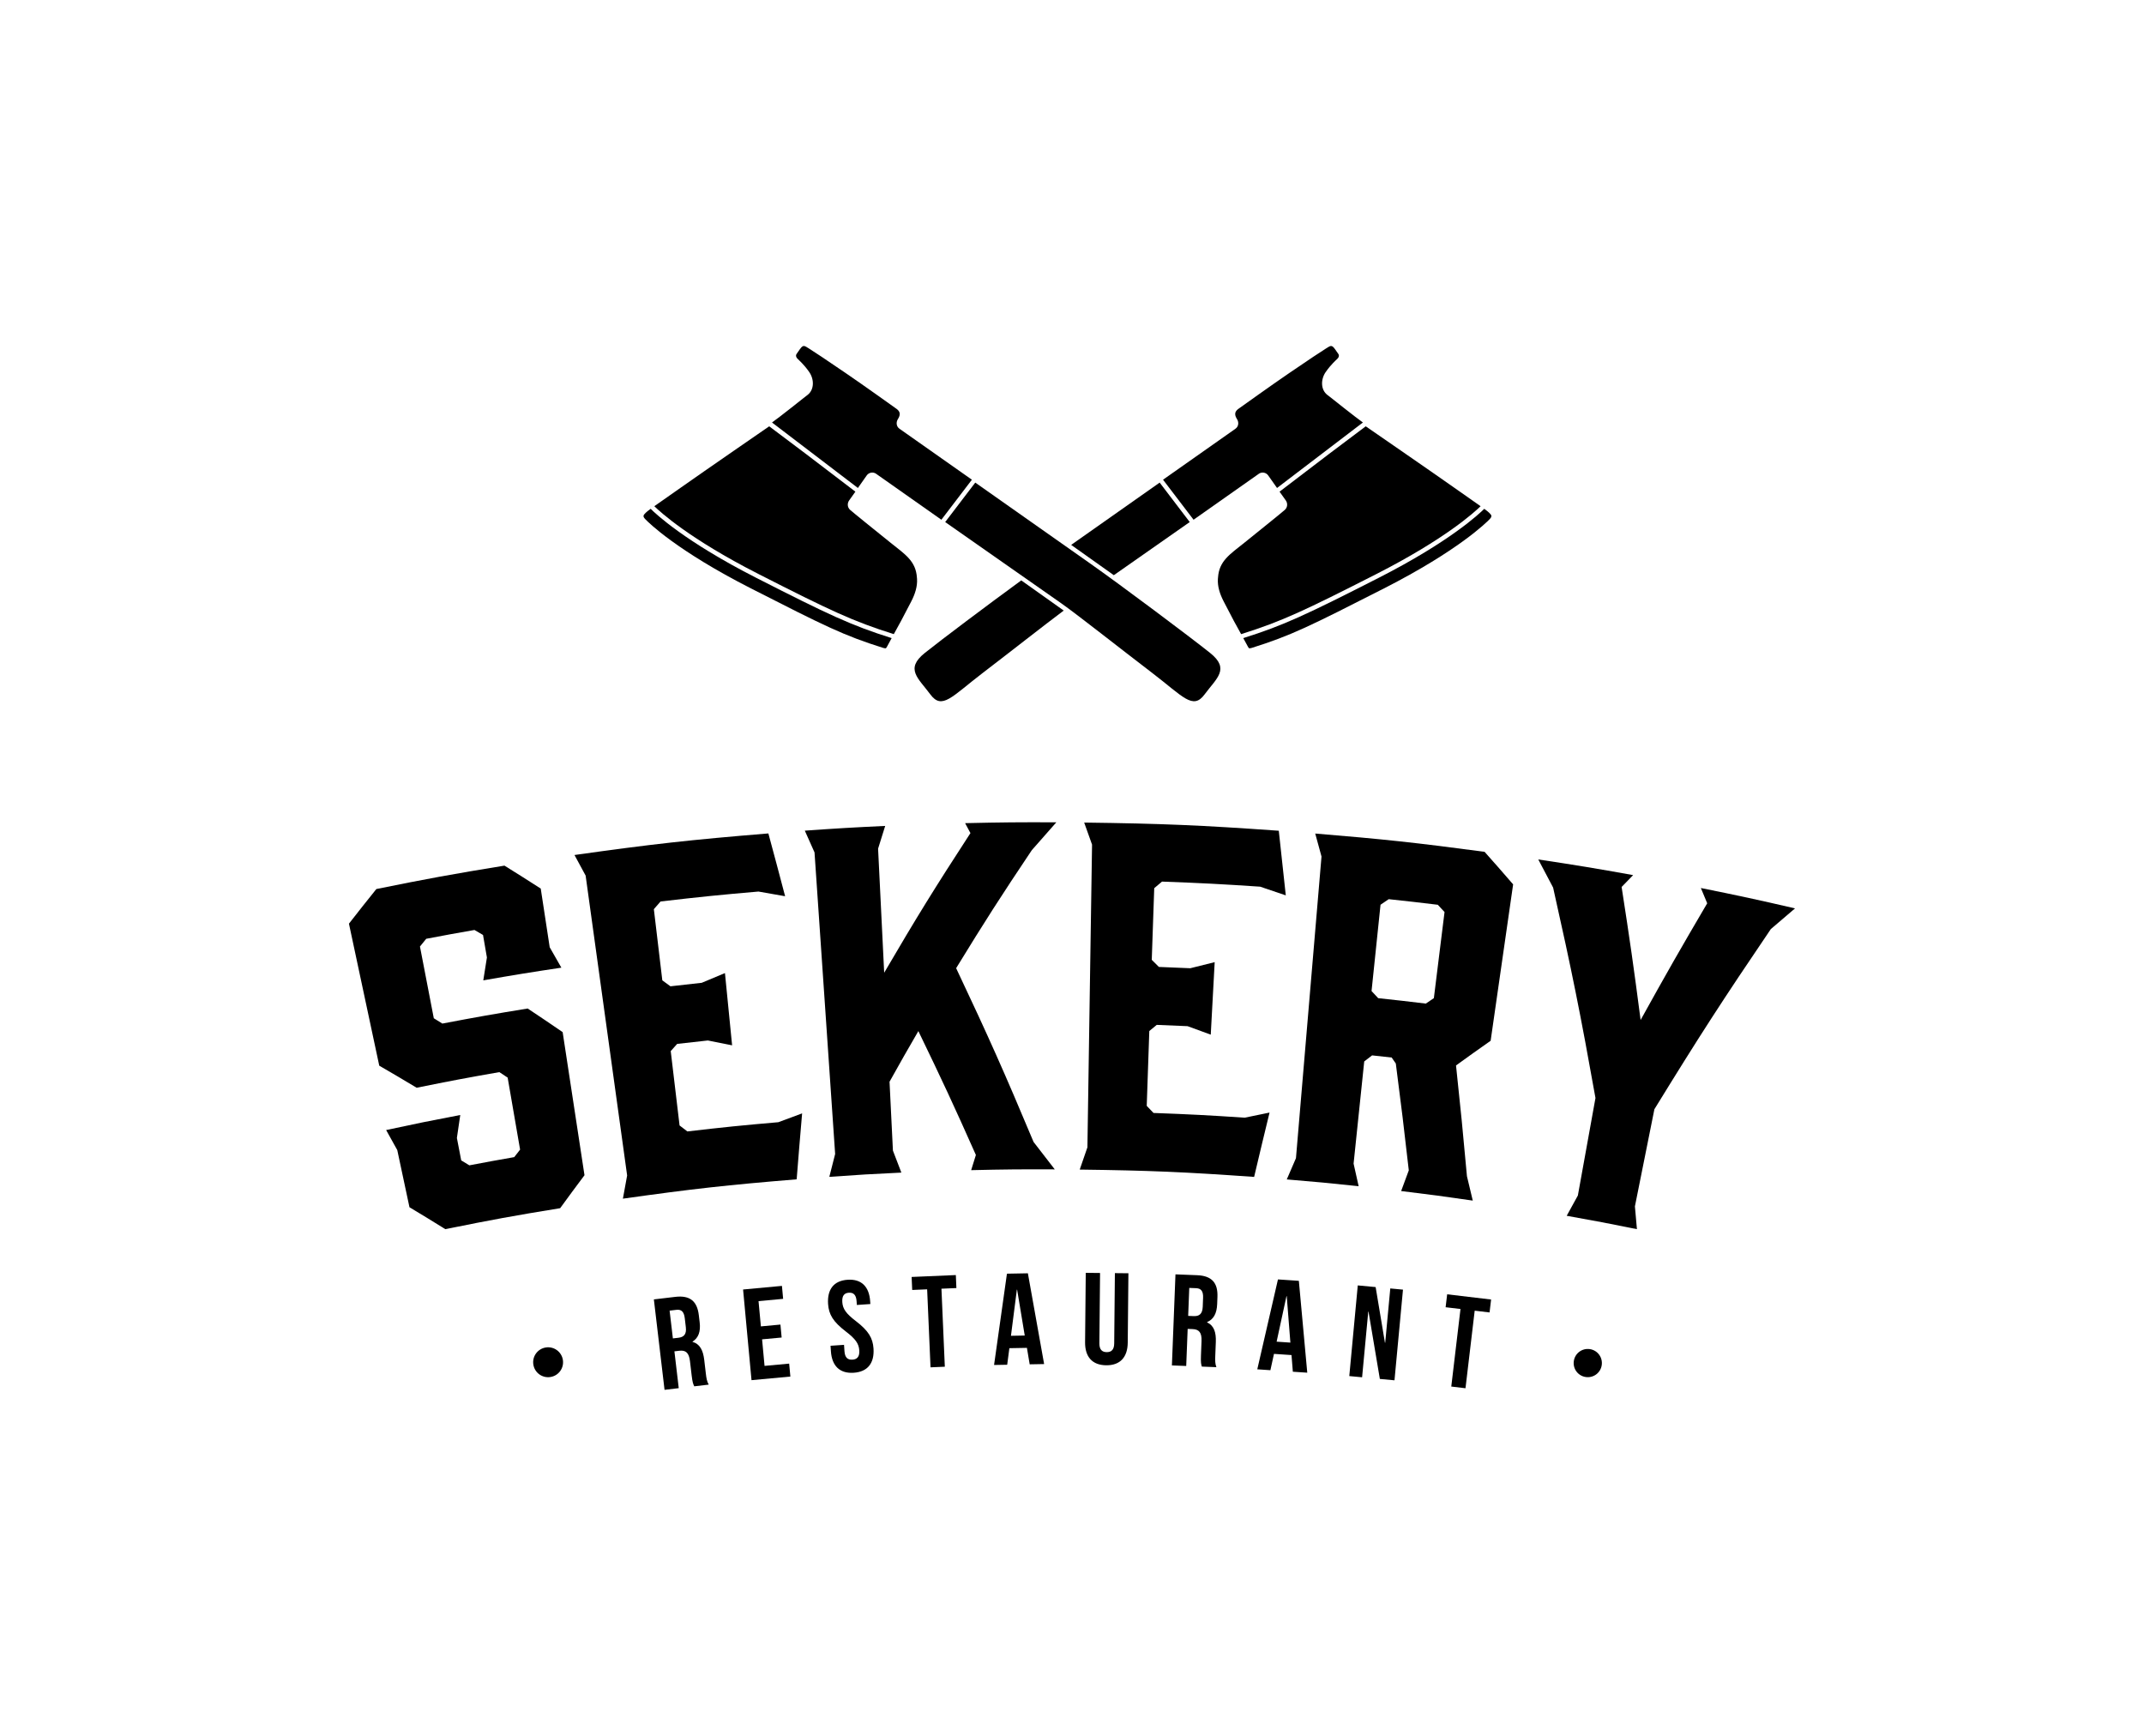
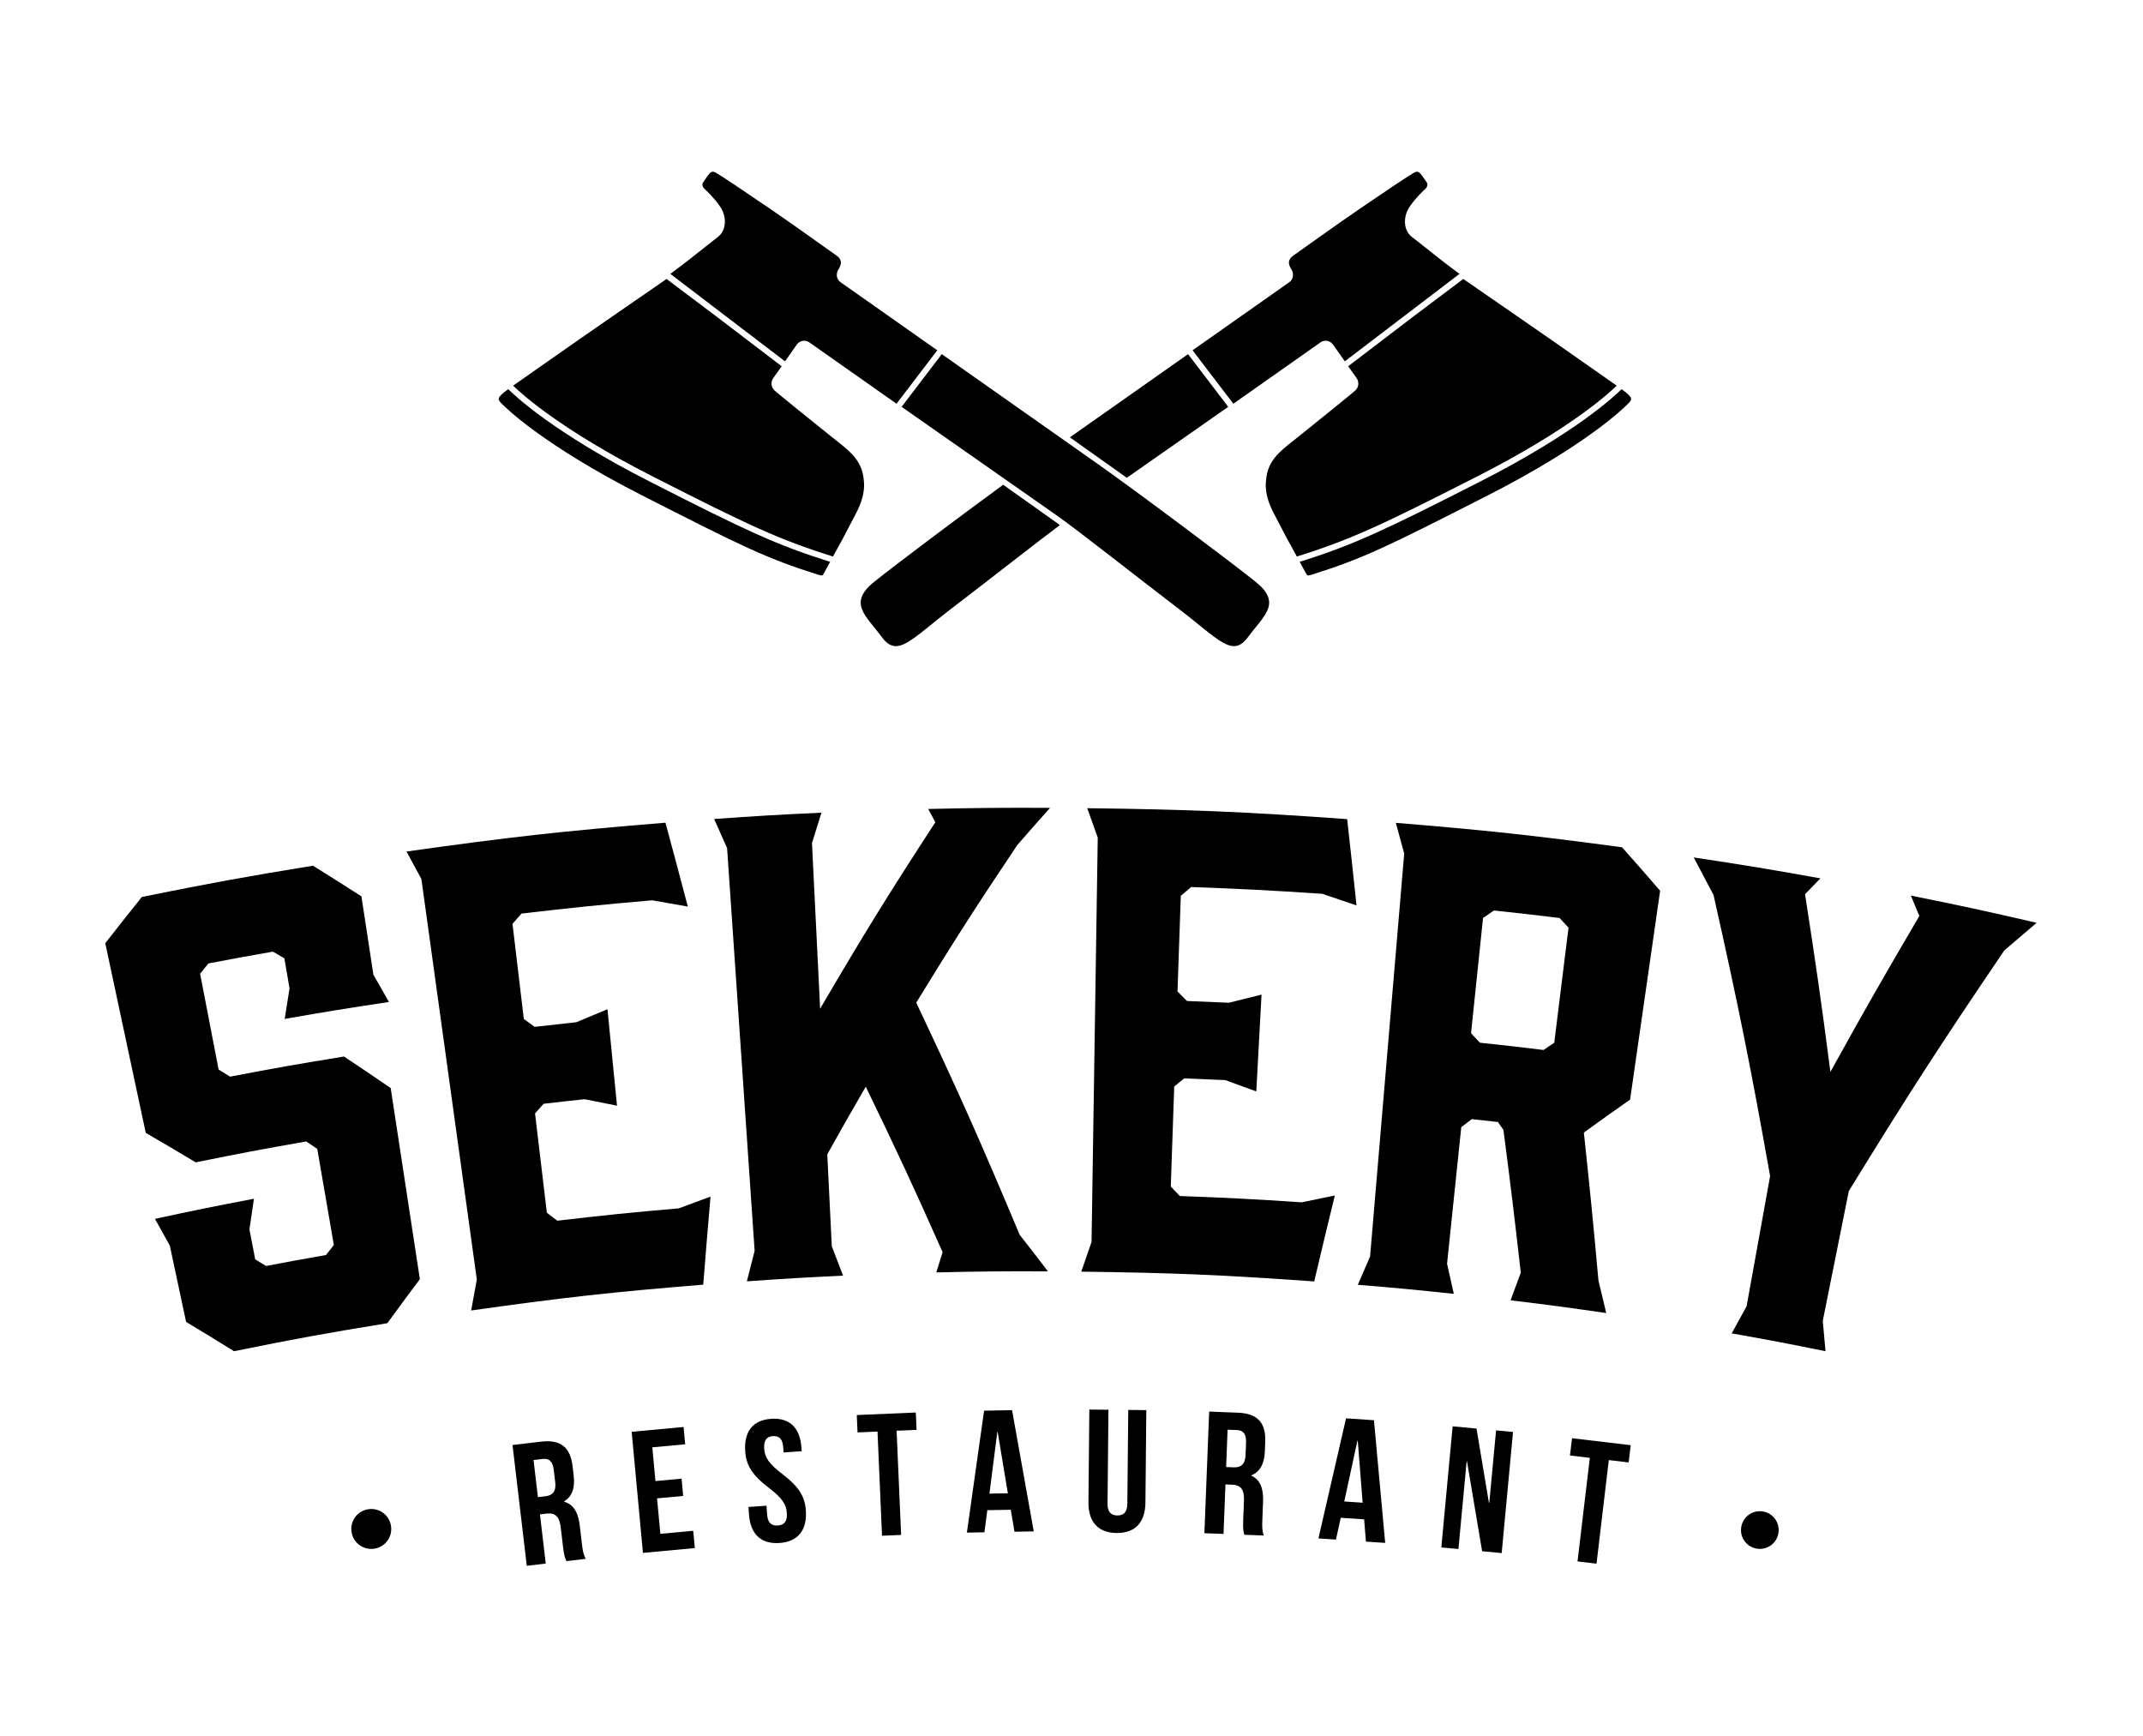
- <svg xmlns="http://www.w3.org/2000/svg" viewBox="0 0 793.707 642.52" height="642.52" width="793.707" xml:space="preserve" id="svg2" version="1.1">
+ <svg xmlns="http://www.w3.org/2000/svg" viewBox="100 100 594 442" height="643" width="794" xml:space="preserve" id="svg2" version="1.1">
  <defs id="defs6" />
  <g transform="matrix(1.333333,0,0,-1.333333,0,642.52)" id="g10">
    <g transform="scale(0.1)" id="g12">
      <path id="path14" style="fill:#000000;fill-opacity:1;fill-rule:nonzero;stroke:none" d="m 3303.29,3369.61 -83.47,109.53 -245.74,-172.94 118.41,-84.09 c 91.58,64.11 204.13,142.8 210.8,147.5" />
      <path id="path16" style="fill:#000000;fill-opacity:1;fill-rule:nonzero;stroke:none" d="m 2567.72,3006.2 c -55.82,-44.67 -17.72,-70.23 15.12,-114.76 32.84,-44.57 59.54,-6.47 146.65,60.02 73.2,55.89 168.51,130.96 223.95,172.42 l -117.91,83.76 c -94.56,-68.98 -223.83,-166.23 -267.81,-201.44" />
      <path id="path18" style="fill:#000000;fill-opacity:1;fill-rule:nonzero;stroke:none" d="m 2406.41,3498.99 c 5.98,8.47 17.72,10.54 26.2,4.59 l 0.25,-0.22 c 12.81,-9 148.63,-104.55 180.88,-127.31 l 84.73,111.12 c -22.44,15.84 -189.89,133.58 -200.91,141.36 -9.76,6.87 -8.99,18.18 -5.84,24.48 3.34,6.39 13.95,19.27 -2.9,31.16 -16.91,11.87 -88.25,63.26 -141.12,99.28 -52.83,36.03 -89.89,60.8 -101.68,67.99 -11.89,7.22 -15.54,11.63 -24.58,-1.33 l 0.52,0.87 c -1.81,-2.66 -10.08,-14.39 -10.08,-14.39 -3.06,-4.38 -1.67,-9.71 2.34,-13.46 4.42,-4.43 18.31,-16.63 31.64,-35.69 l 0.61,-0.87 c 14.39,-20.22 14.8,-49.36 -4.29,-64.05 0,0 -14.66,-11.17 -44.22,-34.82 -23.65,-18.94 -46.4,-35.79 -54.48,-41.7 l 238.5,-181.8 24.43,34.79" />
      <path id="path20" style="fill:#000000;fill-opacity:1;fill-rule:nonzero;stroke:none" d="m 1806.59,3406.35 c -7.04,-5.16 -11.3,-8.48 -13.56,-10.79 -6.88,-6.87 -9.41,-9.78 -1.01,-18.37 8.27,-8.61 86.33,-86.57 293.02,-191.81 206.6,-105.24 257.53,-130.71 367.2,-165.17 8.16,-1.83 7.31,-2.01 11.15,4.56 1.6,2.8 6.35,11.64 12.28,22.66 -112.11,35.27 -175.45,65.16 -375.63,167.15 -198.94,101.29 -280.3,178.6 -293.45,191.77" />
      <path id="path22" style="fill:#000000;fill-opacity:1;fill-rule:nonzero;stroke:none" d="m 2545.83,3215.26 c -2.88,46.25 -32.88,64.64 -73.15,96.92 -40.25,32.32 -104.61,84.24 -112.36,91.26 -7.78,6.95 -8.28,18.21 -2.75,26.07 3.71,5.24 10.28,14.63 17.41,24.49 l -136.52,104.1 -102.76,77.3 c 0,0 -180.3,-124.24 -246.66,-171.04 -34.76,-24.49 -57.48,-40.22 -72.3,-50.76 16.52,-16.18 97.54,-90.63 288.89,-188.08 199.9,-101.78 262.74,-131.43 374.46,-166.56 l 1.57,-0.47 c 6.78,12.63 14.29,26.34 20.1,36.59 l 28.05,53.64 c 11.27,21.61 17.53,42.55 16.36,62.79 l -0.34,3.75" />
      <path id="path24" style="fill:#000000;fill-opacity:1;fill-rule:nonzero;stroke:none" d="m 3359.93,3006.2 c -55.8,44.64 -248.86,189.15 -334.14,249.13 l -317.96,223.81 -83.53,-109.53 c 10.46,-7.35 278.64,-194.82 322.93,-226.04 45.19,-31.79 163.79,-125.63 250.92,-192.11 87.11,-66.49 113.78,-104.59 146.63,-60.02 32.81,44.53 71.02,70.09 15.15,114.76" />
      <path id="path26" style="fill:#000000;fill-opacity:1;fill-rule:nonzero;stroke:none" d="m 3430.06,3628.53 c -11.09,-7.78 -178.48,-125.52 -200.89,-141.36 l 84.74,-111.12 c 32.21,22.76 168,118.31 180.88,127.31 l 0.18,0.22 c 8.53,5.95 20.31,3.88 26.21,-4.59 l 24.51,-34.79 238.42,181.8 c -8.03,5.91 -30.81,22.76 -54.42,41.7 -29.54,23.65 -44.26,34.82 -44.26,34.82 -19.04,14.69 -18.64,43.83 -4.3,64.05 l 0.66,0.87 c 13.27,19.06 27.25,31.26 31.64,35.69 4,3.75 5.37,9.08 2.28,13.46 0,0 -8.24,11.73 -10.07,14.39 l 0.55,-0.87 c -9.06,12.96 -12.73,8.51 -24.59,1.33 -11.85,-7.19 -48.9,-31.96 -101.74,-67.99 -52.78,-36.02 -124.15,-87.41 -141.03,-99.28 -16.9,-11.89 -6.27,-24.77 -2.97,-31.16 3.15,-6.3 3.98,-17.61 -5.8,-24.48" />
      <path id="path28" style="fill:#000000;fill-opacity:1;fill-rule:nonzero;stroke:none" d="m 4134.58,3395.51 c -2.3,2.36 -6.52,5.68 -13.53,10.84 -13.2,-13.17 -94.58,-90.48 -293.44,-191.77 -200.25,-101.99 -263.56,-131.88 -375.67,-167.15 5.93,-11.02 10.69,-19.86 12.29,-22.66 3.86,-6.57 3.01,-6.39 11.17,-4.56 109.65,34.46 160.61,59.93 367.26,165.17 206.61,105.24 284.66,183.2 292.94,191.81 8.38,8.59 5.85,11.5 -1.02,18.32" />
      <path id="path30" style="fill:#000000;fill-opacity:1;fill-rule:nonzero;stroke:none" d="m 4110.91,3413.6 c -14.88,10.54 -37.57,26.27 -72.3,50.76 -66.36,46.8 -246.66,171.04 -246.66,171.04 L 3689.19,3558.1 3552.67,3454 c 7.12,-9.86 13.67,-19.25 17.41,-24.49 5.53,-7.86 5.03,-19.12 -2.76,-26.07 -7.77,-7.02 -72.16,-58.94 -112.38,-91.26 -40.25,-32.28 -70.29,-50.67 -73.12,-96.92 l -0.36,-3.75 c -1.23,-20.24 5.07,-41.18 16.37,-62.79 l 28,-53.64 c 5.87,-10.25 13.31,-23.96 20.13,-36.59 l 1.6,0.47 c 111.64,35.13 174.53,64.78 374.46,166.56 191.28,97.45 272.39,171.9 288.89,188.08" />
      <path id="path32" style="fill:#000000;fill-opacity:1;fill-rule:nonzero;stroke:none" d="m 1515.41,1078.1 c 22.71,3.55 43.85,-11.86 47.42,-34.59 3.55,-22.71 -11.87,-43.85 -34.58,-47.401 -22.72,-3.558 -43.87,11.851 -47.42,34.591 -3.55,22.7 11.87,43.84 34.58,47.4" />
      <path id="path34" style="fill:#000000;fill-opacity:1;fill-rule:nonzero;stroke:none" d="m 1859.14,1180.37 9.12,-77.1 15.43,1.81 c 14.69,1.74 22.91,9.24 20.51,29.35 l -2.91,24.74 c -2.11,17.93 -9.14,25.09 -23.13,23.44 z m 68.47,-210.108 c -2.93,6.179 -4.83,9.98 -7.25,30.398 l -4.64,39.47 c -2.77,23.31 -11.66,30.98 -29.59,28.87 l -13.63,-1.61 12.05,-102.23 -39.44,-4.648 -29.65,251.078 59.54,7.03 c 40.89,4.81 60.72,-12.12 65.27,-50.86 l 2.34,-19.73 c 3.05,-25.8 -3.24,-43.27 -19.84,-53.61 l 0.06,-0.73 c 20.71,-5.89 29.36,-23.81 32.47,-49.98 l 4.56,-38.73 c 1.44,-12.191 2.86,-21.128 7.93,-29.988 l -40.18,-4.73" />
      <path id="path36" style="fill:#000000;fill-opacity:1;fill-rule:nonzero;stroke:none" d="m 2112.58,1136.65 54.31,5.04 3.35,-35.94 -54.32,-5.04 6.86,-73.72 68.34,6.33 3.34,-35.941 -107.89,-10.027 -23.4,251.708 107.87,10.03 3.34,-35.98 -68.31,-6.33 6.51,-70.13" />
      <path id="path38" style="fill:#000000;fill-opacity:1;fill-rule:nonzero;stroke:none" d="m 2353.27,1266.09 c 38.56,2.62 59.97,-19.12 62.72,-59.47 l 0.54,-7.93 -37.5,-2.57 -0.73,10.46 c -1.21,18.01 -8.89,24.38 -21.5,23.53 -12.63,-0.87 -19.35,-8.2 -18.15,-26.22 1.27,-18.4 10.11,-31.55 37.63,-52.49 35.15,-26.95 47.03,-47.15 48.99,-75.99 2.75,-40.38 -15.87,-64.81 -54.81,-67.47 -38.95,-2.65 -60.68,19.07 -63.42,59.42 l -1.06,15.51 37.47,2.54 1.24,-18.01 c 1.24,-18.02 9.6,-23.97 22.2,-23.13 12.64,0.88 20.13,7.89 18.89,25.93 -1.24,18.37 -10.11,31.52 -37.61,52.49 -35.17,26.92 -47.02,47.13 -48.99,75.96 -2.74,40.38 15.5,64.81 54.09,67.44" />
      <path id="path40" style="fill:#000000;fill-opacity:1;fill-rule:nonzero;stroke:none" d="m 2531.13,1273.87 122.75,5.28 1.54,-36.09 -41.5,-1.78 9.38,-216.59 -39.71,-1.71 -9.38,216.57 -41.5,-1.77 -1.58,36.09" />
      <path id="path42" style="fill:#000000;fill-opacity:1;fill-rule:nonzero;stroke:none" d="m 2806.91,1110.54 38.28,0.72 -21.15,127.45 -0.73,-0.01 z m 92.1,-78.47 -40.07,-0.73 -7.7,45.7 -48.74,-0.89 -6.03,-45.99 -36.45,-0.65 35.75,253.46 58.15,1.08 45.09,-251.98" />
      <path id="path44" style="fill:#000000;fill-opacity:1;fill-rule:nonzero;stroke:none" d="m 3054.31,1284.91 -1.89,-195 c -0.17,-18.05 7.7,-24.63 20.34,-24.74 12.64,-0.14 20.65,6.28 20.82,24.34 l 1.9,195 37.55,-0.38 -1.86,-192.44 c -0.41,-40.46 -20.86,-63.38 -59.85,-62.99 -38.99,0.39 -59,23.69 -58.61,64.12 l 1.88,192.48 39.72,-0.39" />
      <path id="path46" style="fill:#000000;fill-opacity:1;fill-rule:nonzero;stroke:none" d="m 3302,1243.44 -3.04,-77.65 15.53,-0.59 c 14.8,-0.59 24.07,5.57 24.89,25.77 l 0.97,24.94 c 0.69,18.06 -5.12,26.23 -19.21,26.79 z m 34.87,-218.41 c -1.93,6.59 -3.21,10.64 -2.4,31.22 l 1.56,39.74 c 0.9,23.47 -6.69,32.44 -24.75,33.16 l -13.73,0.53 -4.03,-102.93 -39.74,1.55 9.9,252.81 59.96,-2.35 c 41.17,-1.59 58.12,-21.43 56.58,-60.43 l -0.76,-19.88 c -1.02,-26 -9.99,-42.28 -28,-49.91 l -0.04,-0.71 c 19.56,-9.09 25.31,-28.13 24.29,-54.49 l -1.53,-39.02 c -0.49,-12.27 -0.48,-21.32 3.11,-30.86 l -40.42,1.57" />
      <path id="path48" style="fill:#000000;fill-opacity:1;fill-rule:nonzero;stroke:none" d="m 3544.54,1094.24 38.19,-2.6 -10.11,128.86 -0.74,0.05 z m 85.06,-86.12 -40.02,2.68 -3.73,46.25 -48.66,3.3 -9.94,-45.32 -36.4,2.45 57.39,249.56 58.02,-3.92 23.34,-255" />
      <path id="path50" style="fill:#000000;fill-opacity:1;fill-rule:nonzero;stroke:none" d="m 3799.68,1177.64 -0.72,0.08 -17.09,-182.341 -35.57,3.332 23.55,251.719 49.62,-4.64 25.81,-154.41 0.74,-0.08 14.1,150.7 35.25,-3.3 -23.58,-251.731 -40.65,3.812 -31.46,186.859" />
      <path id="path52" style="fill:#000000;fill-opacity:1;fill-rule:nonzero;stroke:none" d="m 4018.02,1225.72 122.01,-14.49 -4.27,-35.88 -41.28,4.91 -25.54,-215.311 -39.48,4.68 25.57,215.311 -41.28,4.89 4.27,35.89" />
      <path id="path54" style="fill:#000000;fill-opacity:1;fill-rule:nonzero;stroke:none" d="m 4414.34,1073.54 c 21.44,-3.25 36.09,-23.17 32.84,-44.61 -3.25,-21.45 -23.17,-36.071 -44.61,-32.821 -21.45,3.25 -36.11,23.131 -32.82,44.581 3.25,21.44 23.13,36.1 44.59,32.85" />
      <path id="path56" style="fill:#000000;fill-opacity:1;fill-rule:nonzero;stroke:none" d="m 1558.62,2132.51 c -86.83,-13.02 -130.2,-20.06 -216.78,-35.23 3.97,25.42 5.98,38.12 10.07,63.53 -4.32,24.98 -6.48,37.48 -10.79,62.46 -9.49,5.56 -14.25,8.35 -23.77,13.88 -53.65,-9.39 -80.46,-14.28 -134,-24.49 -6.95,-8.55 -10.42,-12.83 -17.34,-21.4 15.37,-79.66 23.05,-119.5 38.42,-199.16 9.52,-5.9 14.27,-8.86 23.76,-14.8 94.6,18.03 142,26.39 236.94,41.82 39.12,-26.01 58.53,-39.13 97.07,-65.56 24.26,-158.91 36.39,-238.35 60.64,-397.26 -27.36,-36.49 -40.87,-54.79 -67.58,-91.5 -127.85,-20.79 -191.64,-32.43 -318.81,-58.22 -39.53,24.58 -59.44,36.74 -99.56,60.85 -13.55,63.47 -20.32,95.21 -33.87,158.69 -12.31,22.26 -18.49,33.39 -30.9,55.6 82.16,17.73 123.31,26.08 205.78,41.77 -3.8,-25.5 -5.67,-38.24 -9.35,-63.74 4.8,-24.89 7.2,-37.34 12,-62.24 9.06,-5.47 13.59,-8.23 22.61,-13.74 49.79,9.49 74.72,14.05 124.6,22.78 6.49,8.35 9.75,12.52 16.27,20.85 -13.81,79.95 -20.71,119.92 -34.52,199.87 -9.21,6.12 -13.83,9.18 -23.07,15.28 -92.02,-16.11 -137.95,-24.78 -229.63,-43.38 -41.22,24.75 -61.99,37.01 -103.81,61.26 -33.66,157.71 -50.49,236.56 -84.145,394.26 30.086,38.57 45.305,57.79 76.075,96.11 141.9,28.78 213.07,41.78 355.72,64.98 40.57,-25.27 60.71,-38 100.72,-63.71 9.94,-65.16 14.92,-97.74 24.87,-162.9 13.01,-22.64 19.49,-33.97 32.38,-56.66" />
      <path id="path58" style="fill:#000000;fill-opacity:1;fill-rule:nonzero;stroke:none" d="m 1729.48,1491.23 c 4.64,25.76 6.99,38.63 11.75,64.38 -38.41,277.51 -76.82,555.02 -115.22,832.53 -12.33,22.87 -18.52,34.3 -30.96,57.13 214.77,30.26 322.52,42.24 538.32,59.9 18.85,-69.69 28.16,-104.56 46.51,-174.34 -29.57,5.33 -44.38,7.92 -74.05,13 -108.82,-9.39 -163.19,-14.9 -271.76,-27.56 -7.47,-8.53 -11.2,-12.8 -18.64,-21.34 9.4,-79.06 14.1,-118.59 23.5,-197.64 9.05,-6.58 13.57,-9.88 22.58,-16.49 34.71,4.05 52.07,5.99 86.81,9.69 25.74,10.9 38.64,16.31 64.51,27.02 7.94,-80.23 11.91,-120.35 19.86,-200.57 -26.87,5.49 -40.33,8.18 -67.3,13.46 -34.11,-3.63 -51.16,-5.53 -85.24,-9.51 -7.17,-7.98 -10.75,-11.98 -17.88,-19.98 9.82,-82.58 14.73,-123.87 24.55,-206.44 8.68,-6.63 13.01,-9.95 21.65,-16.6 100.93,11.76 151.47,16.89 252.62,25.62 26.33,9.9 39.53,14.8 65.98,24.5 -6.3,-73.23 -9.33,-109.84 -15.13,-183.07 -193.4,-15.82 -289.98,-26.57 -482.46,-53.69" />
      <path id="path60" style="fill:#000000;fill-opacity:1;fill-rule:nonzero;stroke:none" d="m 2869.68,1648.69 c 23.76,-30.38 35.53,-45.6 58.86,-76.14 -92.85,0.43 -139.29,-0.01 -232.12,-2.18 5.22,16.87 7.84,25.3 13.13,42.15 -61.47,138.15 -93.42,206.96 -159.74,343.91 -32.55,-56.08 -48.56,-84.2 -80.01,-140.59 3.76,-76.46 5.64,-114.7 9.39,-191.17 9.44,-24.42 14.13,-36.64 23.45,-61.08 -80.04,-3.73 -120.05,-6.09 -200.01,-11.75 6.39,25.37 9.62,38.05 16.14,63.41 -19.08,279.08 -38.16,558.16 -57.25,837.25 -10.72,24.17 -16.12,36.25 -26.97,60.39 89.21,6.32 133.85,8.94 223.16,13.11 -7.95,-25.24 -11.89,-37.87 -19.71,-63.14 6.78,-137.75 10.16,-206.64 16.93,-344.39 91.53,156.29 139.45,233.88 239.5,387.65 -5.91,11.04 -8.87,16.55 -14.82,27.58 101.31,2.31 151.98,2.77 253.3,2.31 -27.46,-30.81 -41.08,-46.27 -68.09,-77.27 -87.13,-130.05 -129.16,-195.62 -210.1,-327.63 90.65,-191.88 133.65,-288.42 214.96,-482.42" />
      <path id="path62" style="fill:#000000;fill-opacity:1;fill-rule:nonzero;stroke:none" d="m 2997.84,1571.96 c 8.49,24.73 12.76,37.11 21.36,61.83 4.3,280.12 8.58,560.24 12.87,840.36 -8.67,24.49 -13.04,36.72 -21.84,61.19 216.29,-2.79 324.45,-7.33 540.32,-22.71 8.01,-71.75 11.9,-107.63 19.43,-179.38 -28.41,9.75 -42.65,14.58 -71.18,24.11 -108.91,7.27 -163.42,10.09 -272.46,14.11 -8.66,-7.3 -12.99,-10.95 -21.62,-18.27 -2.74,-79.56 -4.11,-119.35 -6.86,-198.91 7.93,-7.88 11.89,-11.83 19.77,-19.73 34.86,-1.28 52.28,-2.01 87.14,-3.63 27.06,6.86 40.61,10.24 67.79,16.89 -4.37,-80.5 -6.54,-120.76 -10.9,-201.26 -25.69,9.52 -38.57,14.23 -64.39,23.55 -34.22,1.59 -51.33,2.31 -85.56,3.57 -8.28,-6.8 -12.41,-10.21 -20.67,-17.03 -2.86,-83.11 -4.29,-124.66 -7.15,-207.78 7.55,-7.87 11.32,-11.81 18.82,-19.7 101.37,-3.73 152.04,-6.34 253.28,-13.11 27.5,5.79 41.28,8.62 68.89,14.18 -17.37,-71.42 -25.92,-107.14 -42.8,-178.63 -193.46,13.77 -290.39,17.85 -484.24,20.35" />
      <path id="path64" style="fill:#000000;fill-opacity:1;fill-rule:nonzero;stroke:none" d="m 3958.72,2032.78 c 8.95,6.05 13.42,9.08 22.39,15.11 11.85,95.62 17.78,143.43 29.63,239.05 -7.45,8.07 -11.18,12.11 -18.66,20.17 -54.49,6.63 -81.77,9.74 -136.34,15.54 -9.1,-6.17 -13.64,-9.26 -22.71,-15.46 -9.97,-95.83 -14.96,-143.74 -24.93,-239.57 7.39,-7.9 11.07,-11.85 18.41,-19.77 52.92,-5.63 79.37,-8.65 132.21,-15.07 z m -385.99,-488.14 c 10.14,23.6 15.24,35.38 25.49,58.95 23.66,279.16 47.3,558.32 70.94,837.48 -6.92,25.53 -10.42,38.28 -17.46,63.8 188.48,-15.5 282.59,-25.65 470.26,-50.76 32.01,-36.01 47.85,-54.08 79.22,-90.36 -24.98,-173.66 -37.46,-260.48 -62.43,-434.15 -38.75,-27.21 -57.97,-40.93 -96.12,-68.57 13.15,-123.01 19.22,-184.5 30.33,-307.48 6.56,-27.05 9.79,-40.59 16.19,-67.66 -79.45,11.56 -119.23,16.87 -198.87,26.51 8.45,22.97 12.69,34.47 21.21,57.44 -13.43,118.64 -20.64,177.97 -36.02,296.6 -4.59,6.65 -6.9,9.97 -11.52,16.61 -21.72,2.45 -32.58,3.64 -54.33,5.96 -8.75,-6.72 -13.13,-10.08 -21.85,-16.82 -11.81,-113.49 -17.71,-170.22 -29.53,-283.7 5.68,-25.07 8.48,-37.6 14.03,-62.68 -79.74,8.5 -119.65,12.27 -199.54,18.83" />
      <path id="path66" style="fill:#000000;fill-opacity:1;fill-rule:nonzero;stroke:none" d="m 4539.32,1469.79 c 2.3,-25.29 3.42,-37.93 5.61,-63.21 -77.85,15.79 -116.85,23.21 -194.98,37.12 12.33,22.53 18.53,33.78 30.98,56.27 19.56,108.29 29.33,162.43 48.89,270.71 -41.68,233.74 -65.19,350.62 -117.58,584.11 -16.33,31.3 -24.57,46.92 -41.23,78.15 105.52,-15.87 158.2,-24.56 263.35,-43.47 -12.82,-13.16 -19.21,-19.74 -31.95,-32.93 22.96,-147.75 33.51,-221.61 52.74,-369.3 72.18,130.26 109.17,195.08 184.9,324.01 -7,16.97 -10.53,25.44 -17.62,42.39 104.84,-21.1 157.13,-32.41 261.47,-56.55 -27.04,-22.89 -40.49,-34.38 -67.24,-57.47 -134.3,-197.92 -198.96,-298 -323.24,-500.12 -21.64,-107.88 -32.46,-161.83 -54.1,-269.71" />
    </g>
  </g>
</svg>
